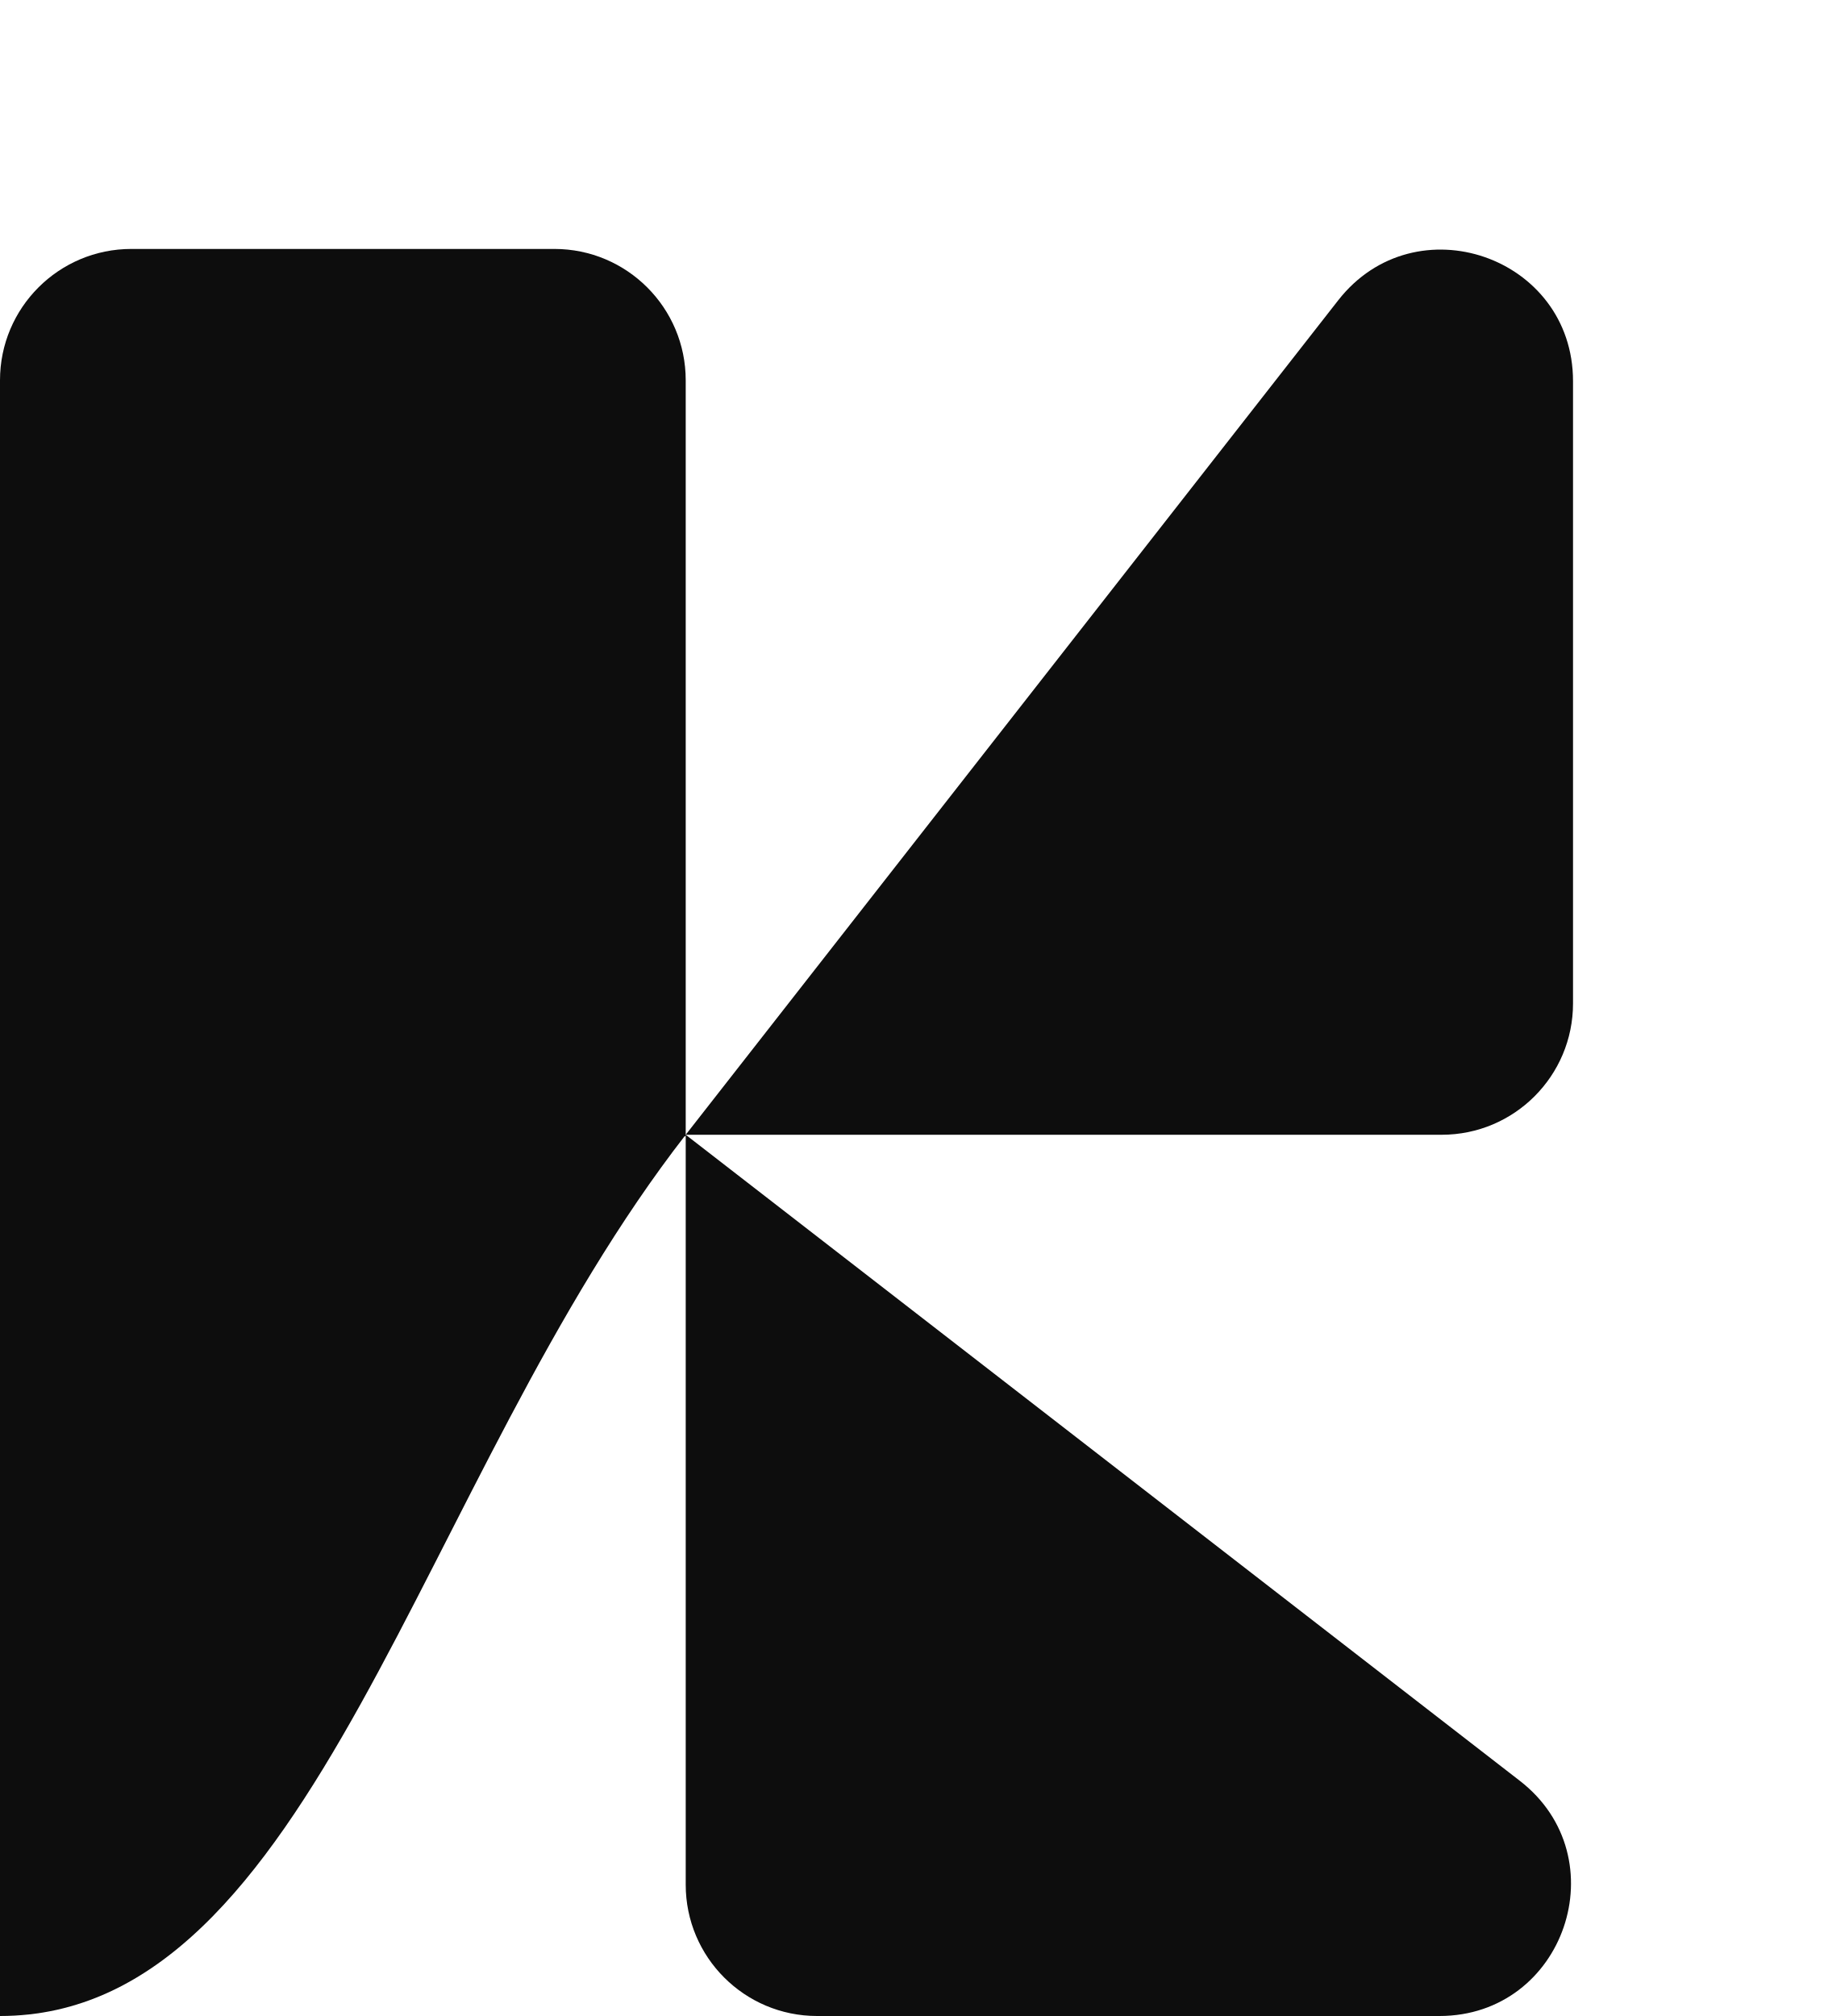
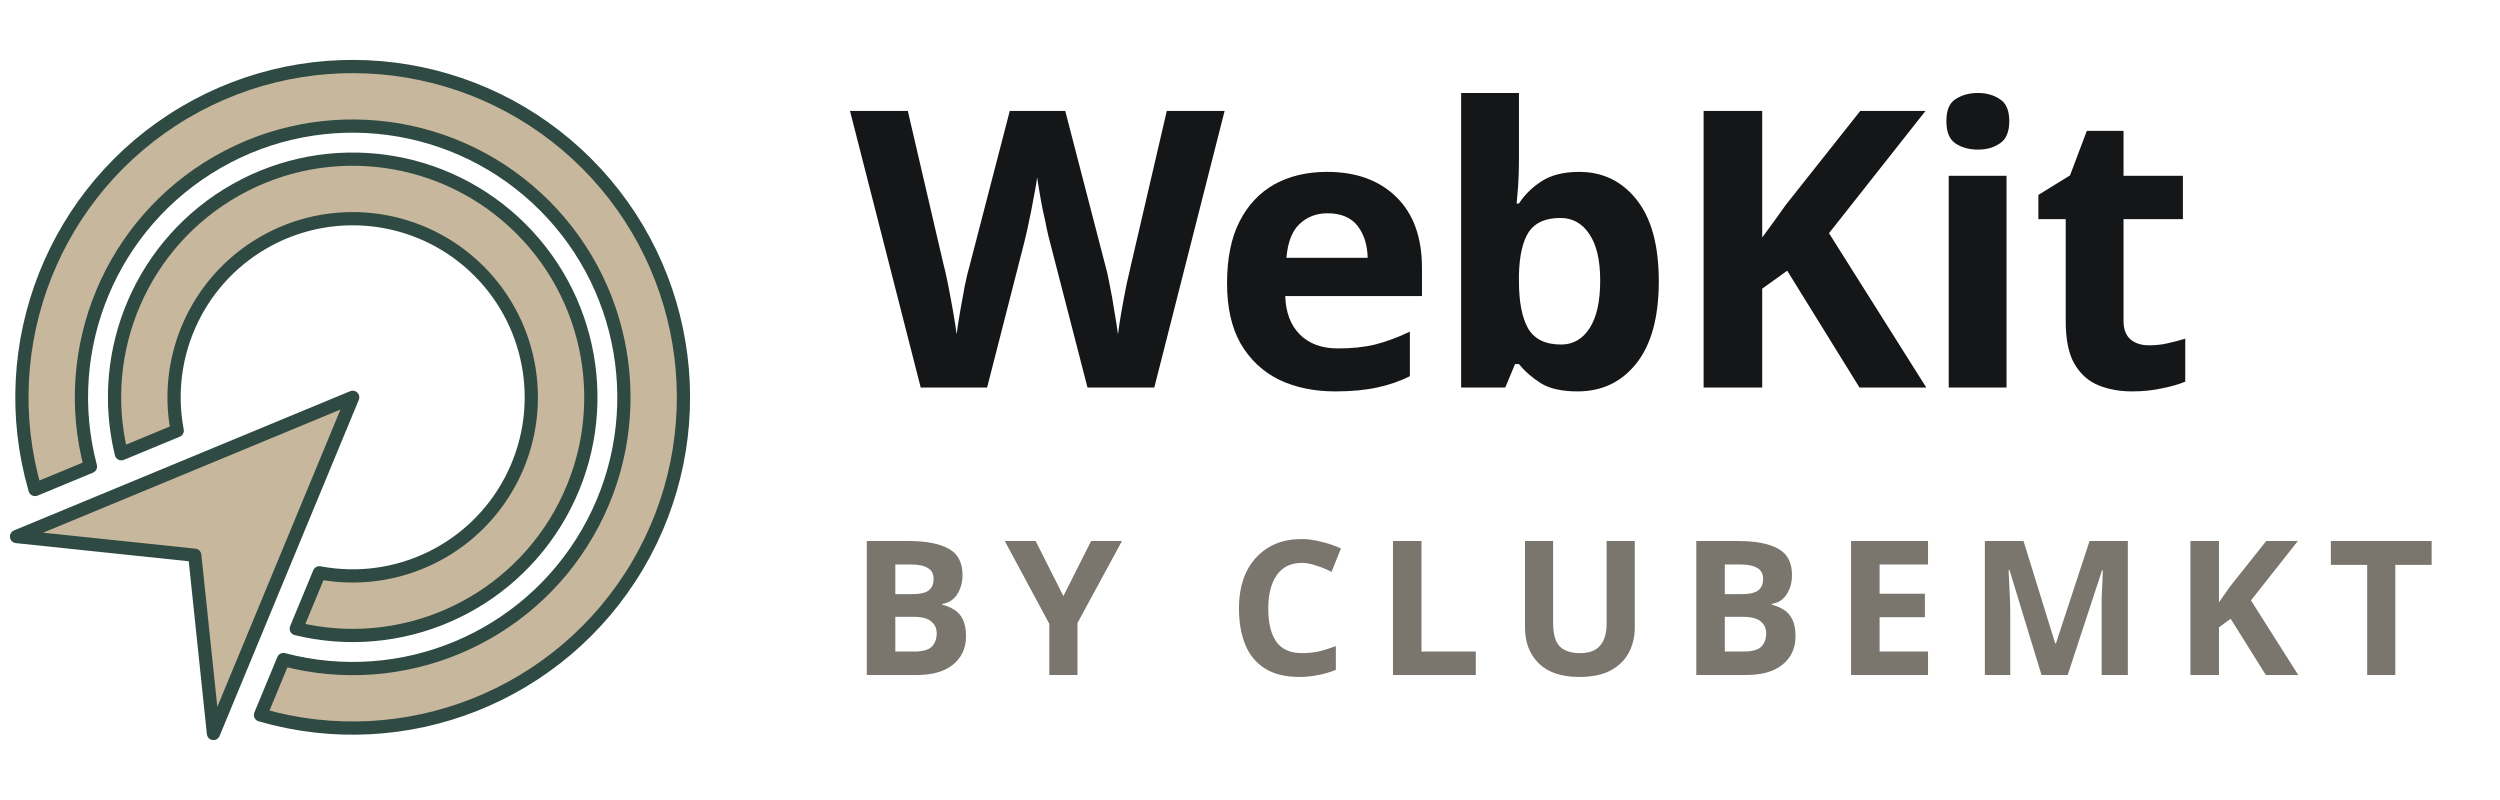
- <svg xmlns="http://www.w3.org/2000/svg" width="1194" height="1320" viewBox="0 0 1194 1320" fill="none">
-   <path d="M0 249C0 201.503 38.504 163 86 163H363C410.496 163 449 201.504 449 249V744H0V249Z" fill="#0D0D0D" />
-   <path d="M535 1320H942.511C1024.49 1320 1059.98 1216.2 995.171 1166.01L449 743V1234C449 1281.5 487.504 1320 535 1320Z" fill="#0D0D0D" />
-   <path d="M1030 657L1030 249.591C1030 167.818 926.625 132.199 876.253 196.616L449 743L944 743C991.496 743 1030 704.496 1030 657Z" fill="#0D0D0D" />
-   <path d="M449 743H0V1320C206 1320 273.655 968.333 449 743Z" fill="#0D0D0D" />
+ <svg xmlns="http://www.w3.org/2000/svg" viewBox="0 0 100 32" role="img" aria-label="WebKit by ClubeMkt">
+   <svg x="0" y="2" width="28" height="28" viewBox="42.74 46 423.26 423.26">
+     <g fill="#C7B79C" stroke="#2E4A43" stroke-width="8" stroke-linejoin="round">
+       <path d="M 63.93 311.75 A 200 200 0 1 1 200.25 448.07 L 214.13 414.57 A 164 164 0 1 0 97.43 297.87 Z" />
+       <path d="M 116.11 290.13 A 144 144 0 1 1 221.87 395.90 L 235.86 362.11 A 108 108 0 1 0 149.89 276.14 Z" />
+       <path d="M 256 256 L 52.74 340.19 L 160.50 351.50 L 171.81 459.26 Z" />
+     </g>
+   </svg>
+   <text x="34" y="15.5" font-family="Sora, ui-sans-serif, system-ui, sans-serif" font-size="15.5" font-weight="600" letter-spacing="-0.3" fill="#141618">WebKit</text>
+   <text x="34" y="27" font-family="Sora, ui-sans-serif, system-ui, sans-serif" font-size="7.5" font-weight="600" letter-spacing="1.15" fill="#7A756D">BY CLUBEMKT</text>
</svg>
